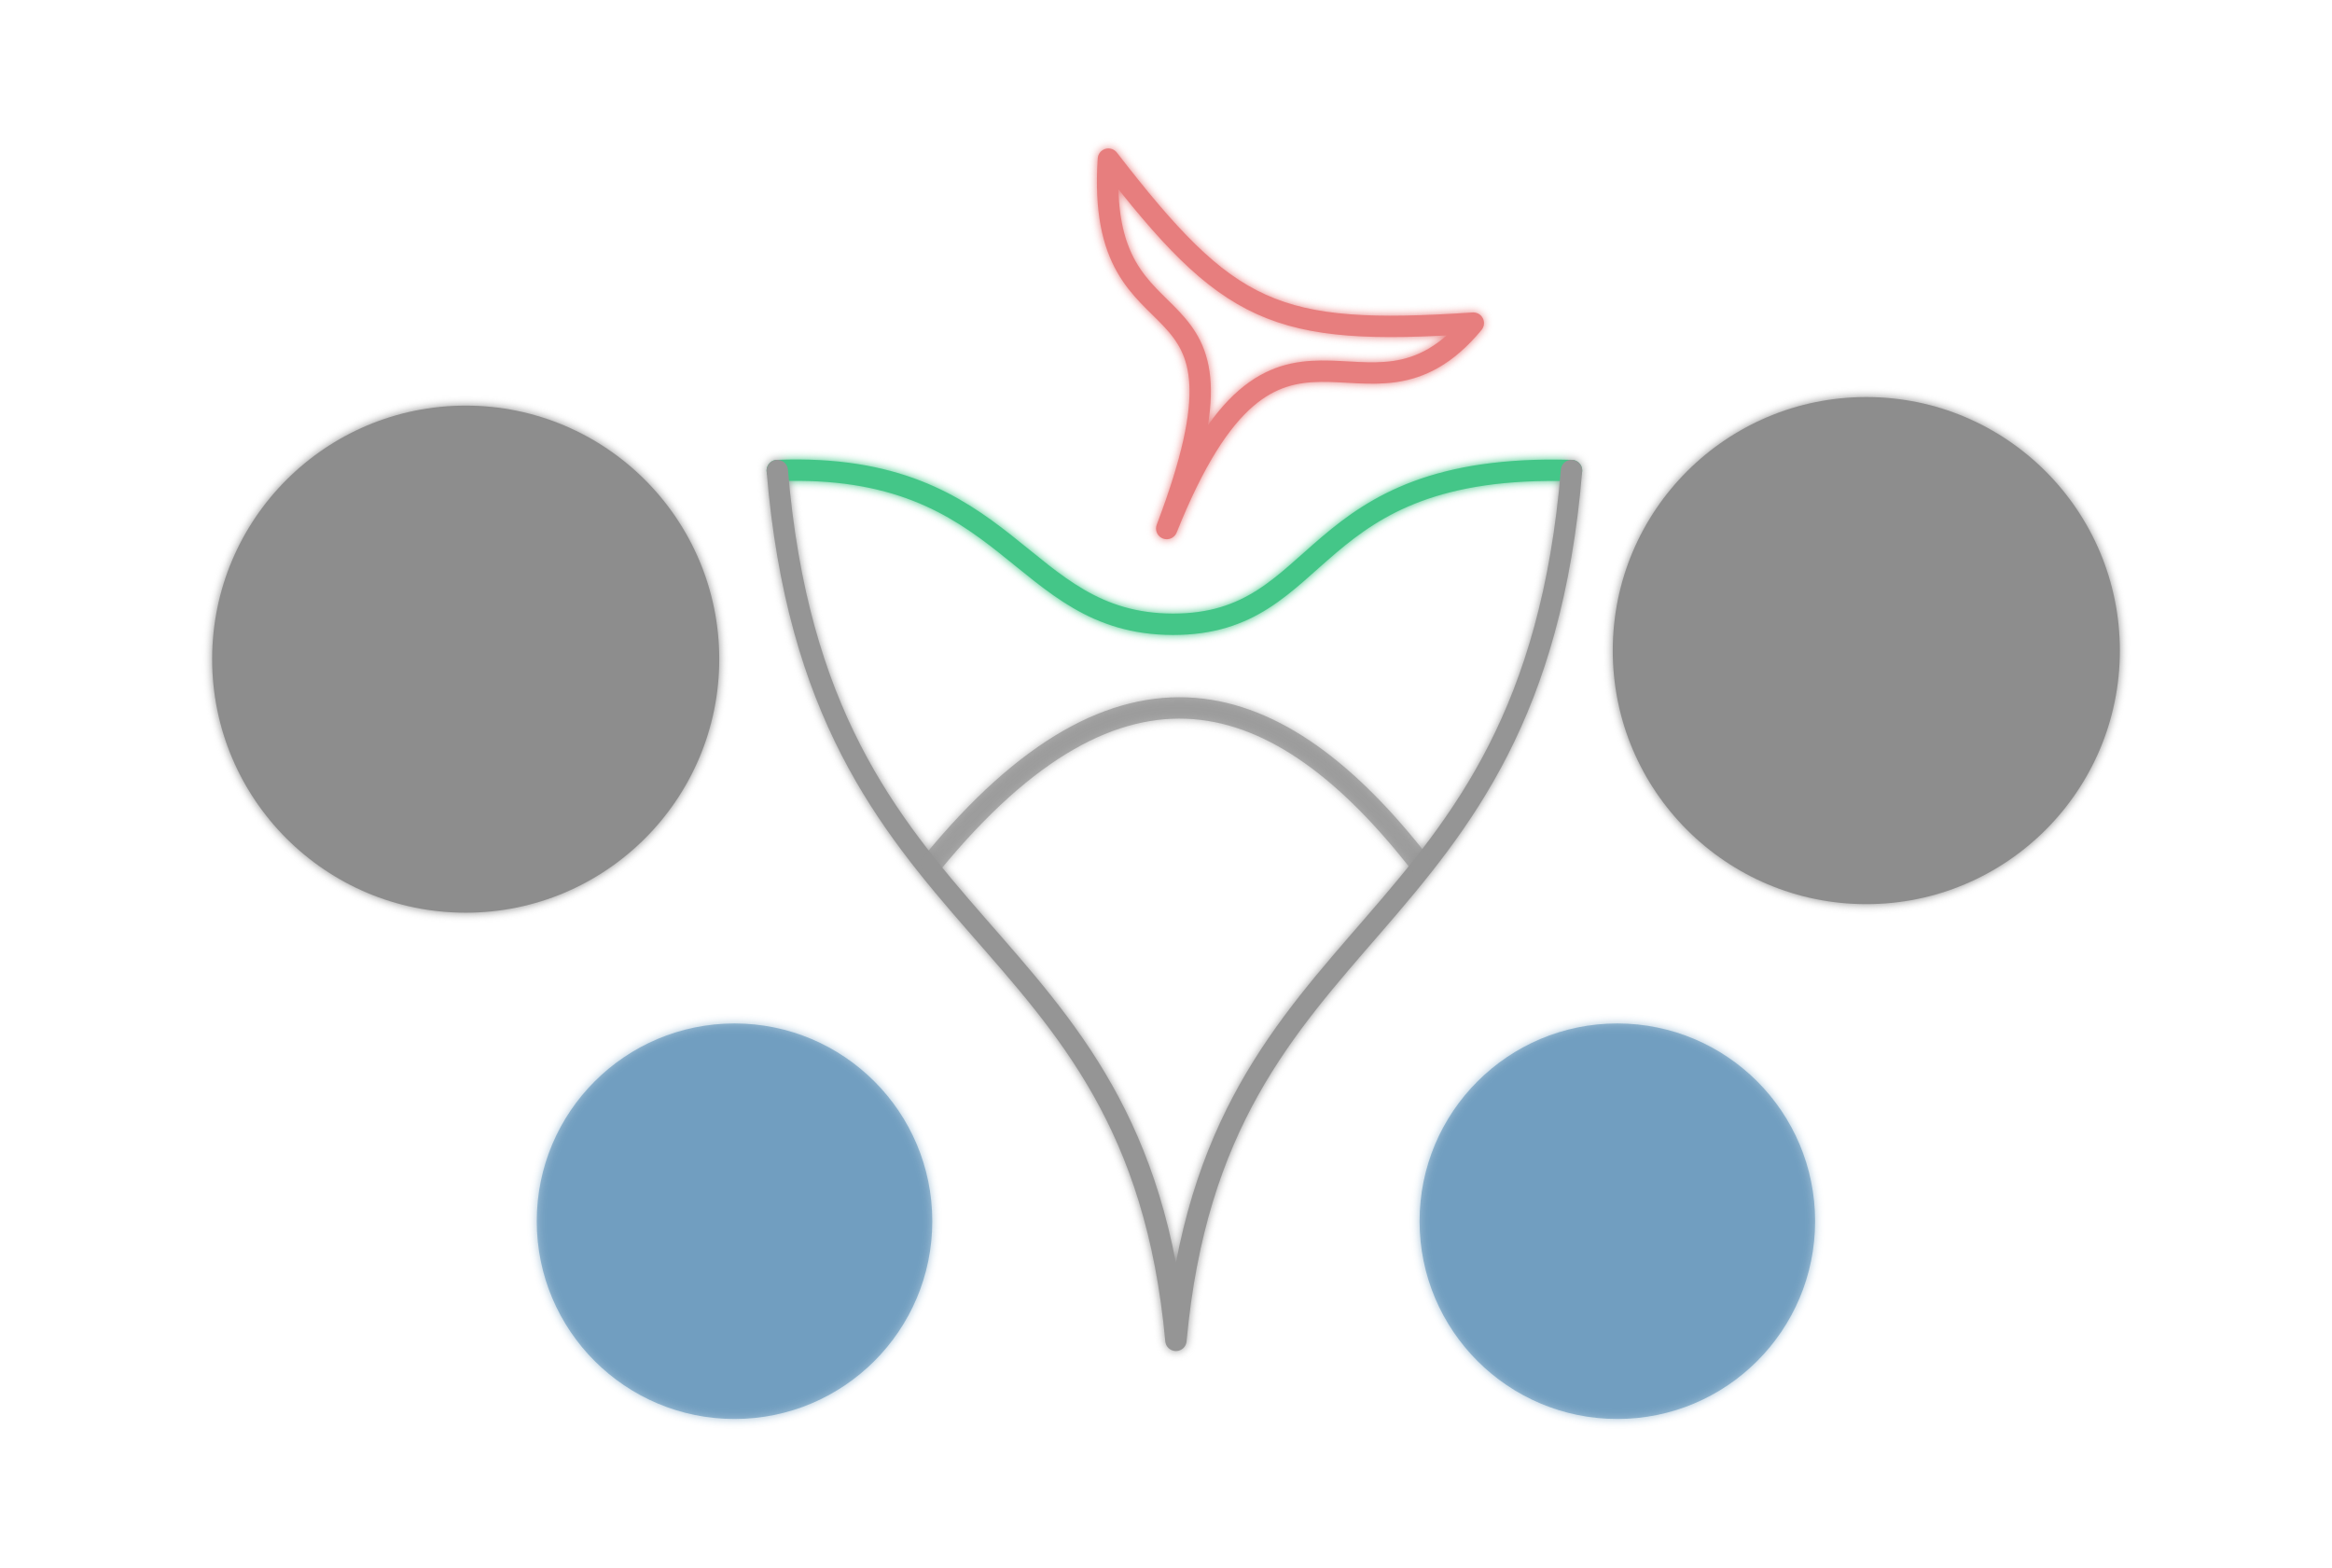
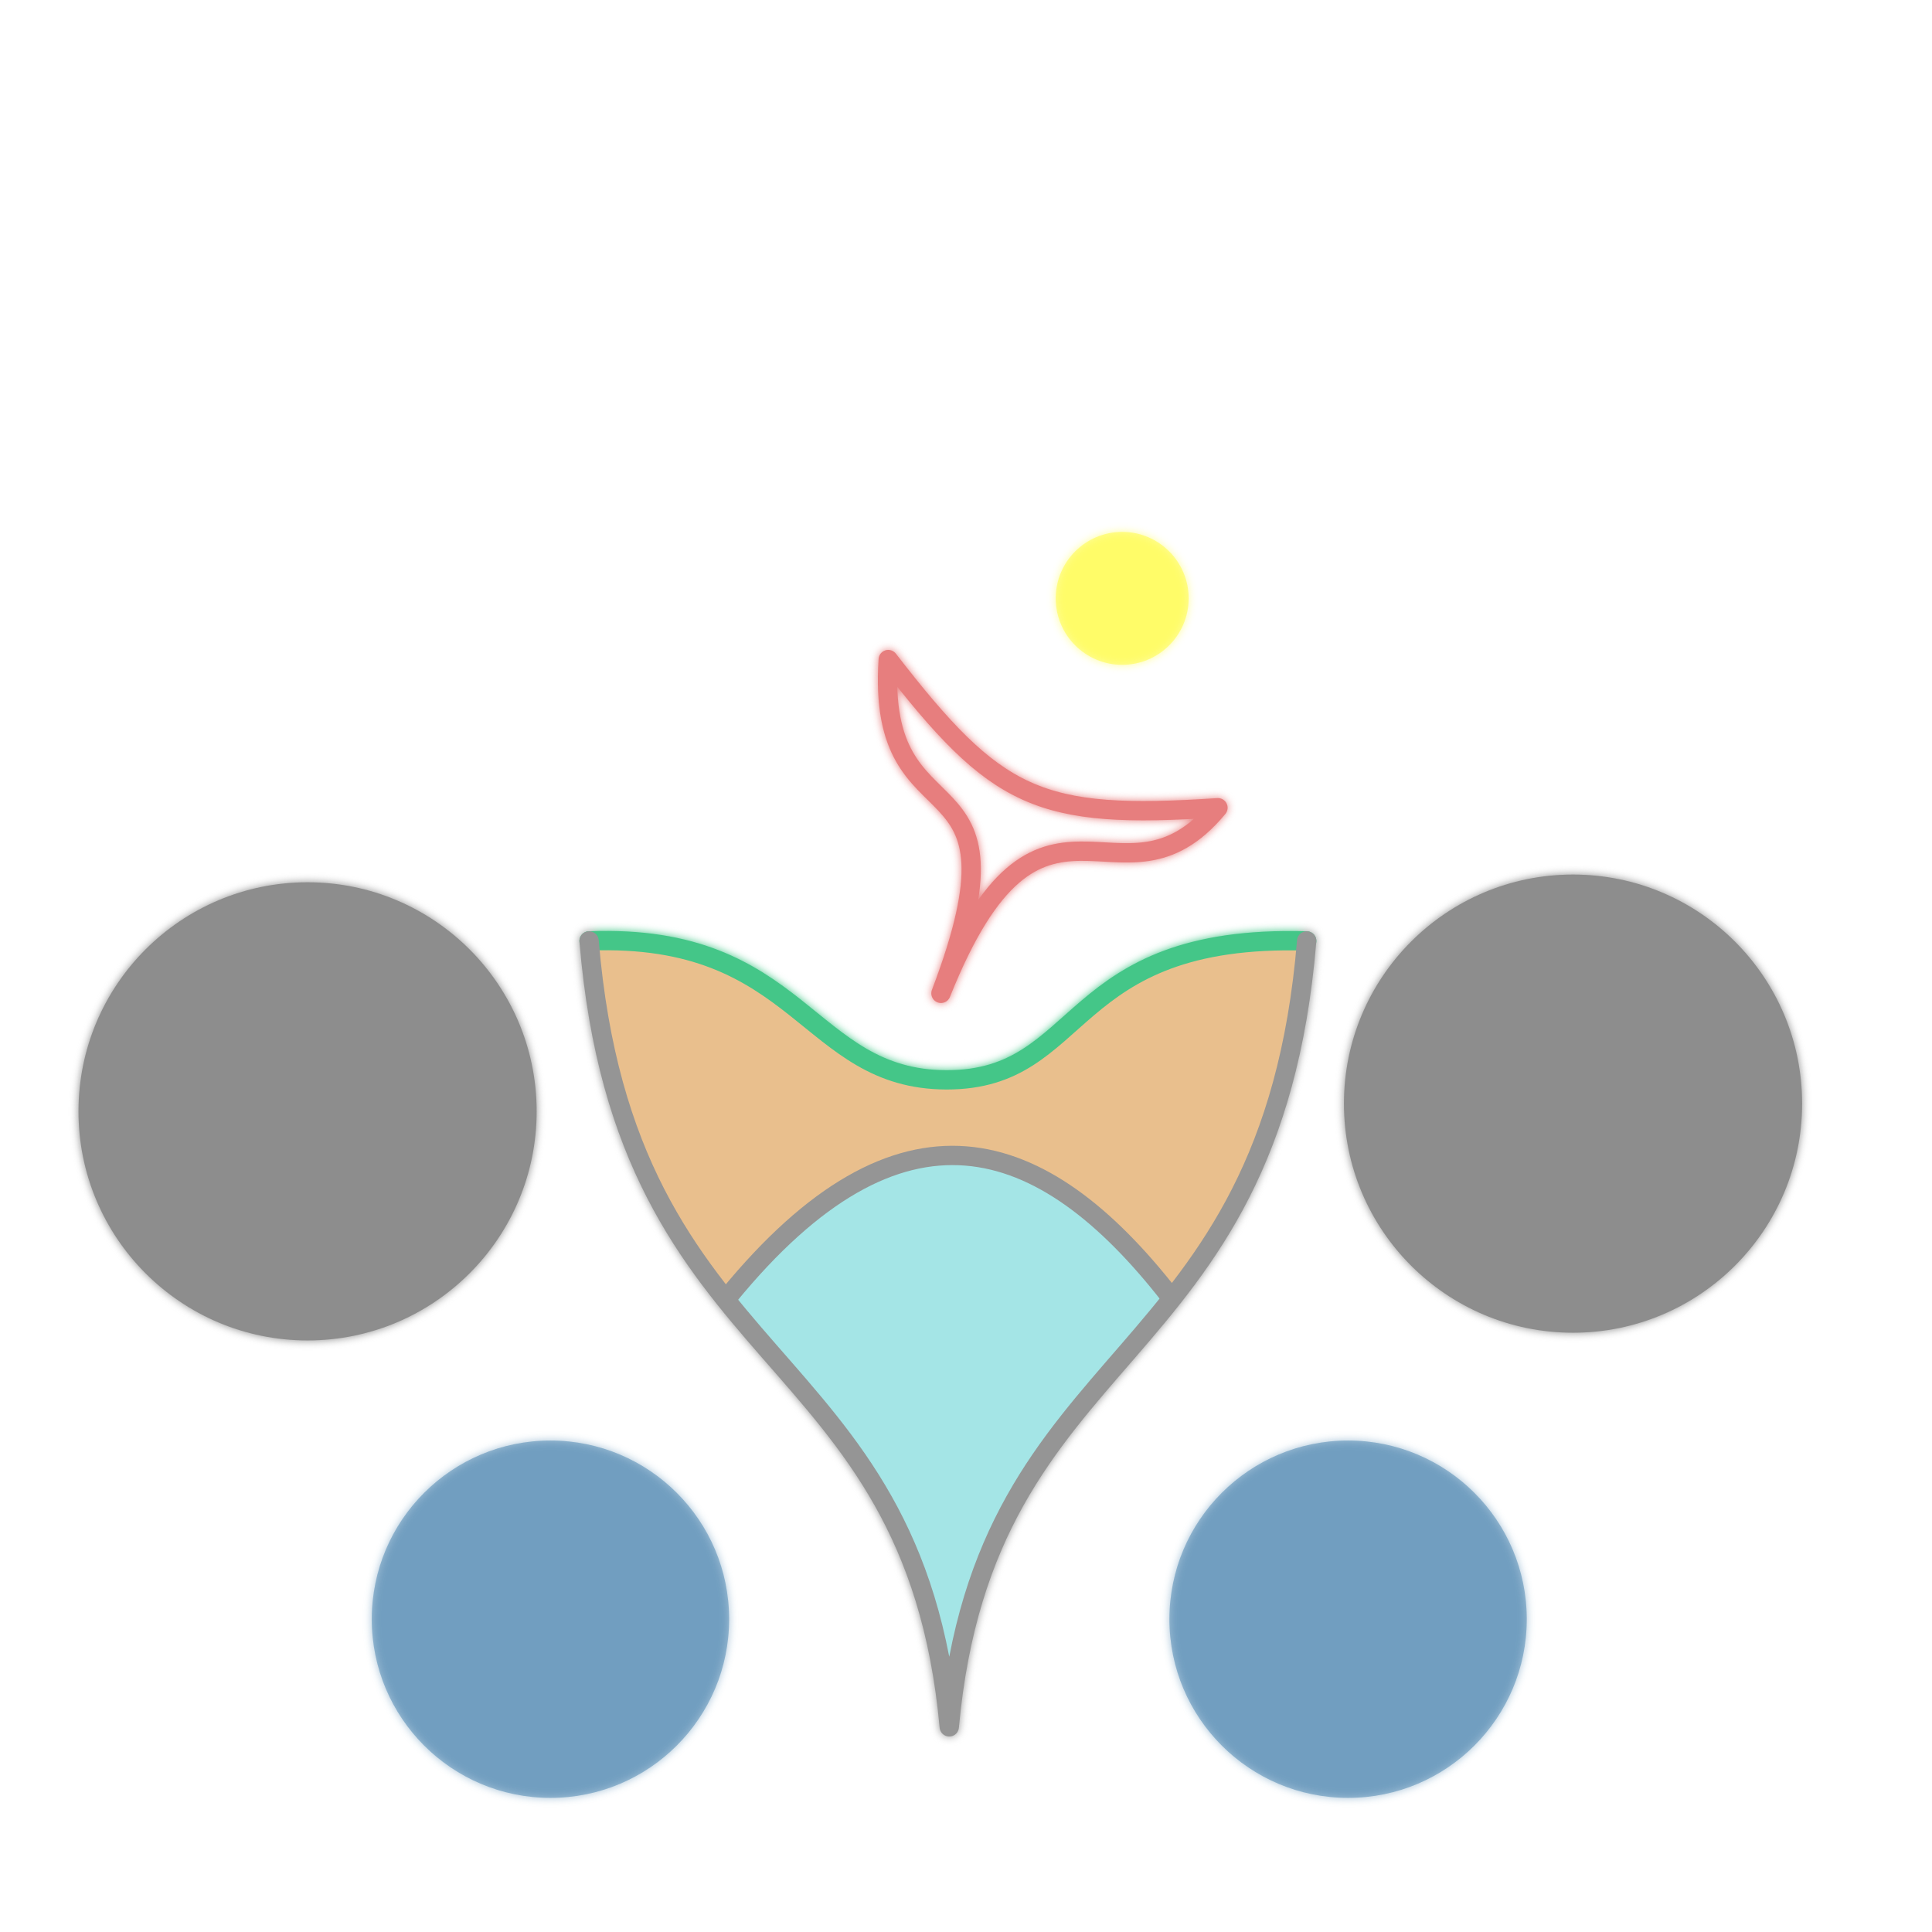
- <svg xmlns="http://www.w3.org/2000/svg" xmlns:ns1="http://www.openswatchbook.org/uri/2009/osb" width="1090.571" height="733.025" id="svg2" version="1.1">
+ <svg xmlns="http://www.w3.org/2000/svg" xmlns:ns1="http://www.openswatchbook.org/uri/2009/osb" width="1000" height="1000" id="svg2" version="1.1">
  <defs id="defs4">
    <linearGradient id="linearGradient3805" ns1:paint="solid">
      <stop style="stop-color:#000000;stop-opacity:1;" offset="0" id="stop3807" />
    </linearGradient>
    <filter id="filter3823" color-interpolation-filters="sRGB">
      <feGaussianBlur stdDeviation="2.193" id="feGaussianBlur3825" in="SourceGraphic" result="result2" />
      <feOffset dx="0" dy="0" id="feOffset3017" result="result1" in="result2" />
      <feMerge id="feMerge3019">
        <feMergeNode id="feMergeNode3021" in="result1" />
        <feMergeNode id="feMergeNode3023" in="SourceGraphic" />
      </feMerge>
    </filter>
  </defs>
-   <g id="layer1" transform="translate(157.7857,-218.3846)">
+   <g id="layer1" transform="translate(157.7857,48.59046)">
    <g id="g3000" style="filter:url(#filter3823)">
-       <path id="path3846" d="m 205.714,438.434 c 109.988,-4.281 112.355,71.775 185,71.9 72.645,0.125 60.332,-75.562 186.429,-71.9" style="fill:none;stroke:#44c688;stroke-width:10;stroke-linecap:round;stroke-linejoin:round;stroke-miterlimit:4;stroke-opacity:1;stroke-dasharray:none" />
-       <path id="path2989" d="m 205.714,438.434 c 18.807,226.579 167.91,204.401 186.429,406.786 18.519,-202.385 166.193,-180.207 185,-406.786" style="fill:none;stroke:#959595;stroke-width:10;stroke-linecap:round;stroke-linejoin:round;stroke-miterlimit:4;stroke-opacity:1;stroke-dasharray:none" />
-       <path id="path2993" d="m 277.857,622.362 c 88.98,-108.713 162.376,-84.956 228.571,0" style="fill:none;stroke:#959595;stroke-width:10;stroke-linecap:round;stroke-linejoin:round;stroke-miterlimit:4;stroke-opacity:0.732;stroke-dasharray:none" />
-       <g style="fill:#1e679c;fill-opacity:0.835;stroke-linecap:round;stroke-linejoin:round" id="g3038">
-         <path style="opacity:0.469;fill-opacity:0.835;stroke-linecap:round;stroke-linejoin:round" id="path2991-7" d="m 508.571,432.362 c 0,65.485 -53.086,118.571 -118.571,118.571 -65.485,0 -118.571,-53.086 -118.571,-118.571 0,-65.485 53.086,-118.571 118.571,-118.571 65.485,0 118.571,53.086 118.571,118.571 z" transform="matrix(0.78,0,0,0.78,-118.4857,452.2625)" />
-         <path style="opacity:0.469;fill-opacity:0.835;stroke-linecap:round;stroke-linejoin:round" id="path2991-4" d="m 508.571,432.362 c 0,65.485 -53.086,118.571 -118.571,118.571 -65.485,0 -118.571,-53.086 -118.571,-118.571 0,-65.485 53.086,-118.571 118.571,-118.571 65.485,0 118.571,53.086 118.571,118.571 z" transform="matrix(0.78,0,0,0.78,294.3714,452.2625)" />
+       <path id="path2993-5" d="M 448.83,623.478 C 382.634,538.523 306.248,515.649 217.268,624.362 272.809,685.36 330.69,748.82 333.554,845.219 338.643,745.129 390.22,688.362 448.83,623.478 z" style="fill:#a4e5e6;fill-opacity:1;stroke:none" />
+       <path id="path2993-2" style="fill:#e9bf8d;fill-opacity:1;stroke:none" d="m 448.234,622.831 c 44.3,-49.942 65.749,-116.205 71.32,-184.321 -126.097,-3.662 -113.784,72.025 -186.429,71.9 -72.644,-0.125 -75.012,-76.181 -185,-71.9 3.998,65.24 24.931,132.594 69.614,185.214 89.378,-110.511 163.011,-87.529 230.495,-0.893 z" />
+       <path id="path3846" d="m 147.125,438.434 c 109.988,-4.281 112.355,71.775 185,71.9 72.645,0.125 60.332,-75.562 186.429,-71.9" style="fill:none;stroke:#44c688;stroke-width:10;stroke-linecap:round;stroke-linejoin:round;stroke-miterlimit:4;stroke-opacity:1;stroke-dasharray:none" />
+       <path id="path2989" d="m 147.125,438.434 c 18.807,226.579 167.91,204.401 186.429,406.786 18.519,-202.385 166.193,-180.207 185,-406.786" style="fill:none;stroke:#959595;stroke-width:10;stroke-linecap:round;stroke-linejoin:round;stroke-miterlimit:4;stroke-opacity:1;stroke-dasharray:none" />
+       <path id="path2993" d="m 219.268,622.362 c 88.98,-108.713 162.376,-84.956 228.571,0" style="fill:none;stroke:#959595;stroke-width:10;stroke-linecap:round;stroke-linejoin:round;stroke-miterlimit:4;stroke-opacity:1;stroke-dasharray:none" />
+       <g style="fill:#1e679c;fill-opacity:0.835;stroke-linecap:round;stroke-linejoin:round" id="g3038" transform="translate(-58.58885,0)">
+         <path style="opacity:0.469;fill:#1e679c;fill-opacity:0.835;stroke-linecap:round;stroke-linejoin:round" id="path2991-7" d="m 508.571,432.362 c 0,65.485 -53.086,118.571 -118.571,118.571 -65.485,0 -118.571,-53.086 -118.571,-118.571 0,-65.485 53.086,-118.571 118.571,-118.571 65.485,0 118.571,53.086 118.571,118.571 z" transform="matrix(0.78,0,0,0.78,-118.4857,452.2625)" />
+         <path style="opacity:0.469;fill:#1e679c;fill-opacity:0.835;stroke-linecap:round;stroke-linejoin:round" id="path2991-4" d="m 508.571,432.362 c 0,65.485 -53.086,118.571 -118.571,118.571 -65.485,0 -118.571,-53.086 -118.571,-118.571 0,-65.485 53.086,-118.571 118.571,-118.571 65.485,0 118.571,53.086 118.571,118.571 z" transform="matrix(0.78,0,0,0.78,294.3714,452.2625)" />
      </g>
-       <g id="g3801" style="fill:#8d8d8d;fill-opacity:1">
+       <g id="g3801" style="fill:#8d8d8d;fill-opacity:1" transform="translate(-58.58885,0)">
        <path style="fill-opacity:1;stroke:none" id="path2991" d="m 508.571,432.362 c 0,65.485 -53.086,118.571 -118.571,118.571 -65.485,0 -118.571,-53.086 -118.571,-118.571 0,-65.485 53.086,-118.571 118.571,-118.571 65.485,0 118.571,53.086 118.571,118.571 z" transform="translate(325,90.28572)" />
        <path style="fill-opacity:1;stroke:none" id="path2991-9" d="m 508.571,432.362 c 0,65.485 -53.086,118.571 -118.571,118.571 -65.485,0 -118.571,-53.086 -118.571,-118.571 0,-65.485 53.086,-118.571 118.571,-118.571 65.485,0 118.571,53.086 118.571,118.571 z" transform="translate(-330,94.28571)" />
      </g>
-       <path id="path3848" d="m 360.557,292.803 c 56.238,72.679 77.528,82.896 170.658,76.694 -50.522,61.041 -91.737,-33.098 -143.372,96.064 49.158,-129.129 -33.767,-74.298 -27.286,-172.758 z" style="fill:none;stroke:#e77e7e;stroke-width:10;stroke-linecap:round;stroke-linejoin:round;stroke-miterlimit:4;stroke-opacity:1;stroke-dasharray:none" />
+       <path id="path3848" d="m 301.968,292.803 c 56.238,72.679 77.528,82.896 170.658,76.694 -50.522,61.041 -91.737,-33.098 -143.372,96.064 49.158,-129.129 -33.767,-74.298 -27.286,-172.758 z" style="fill:none;stroke:#e77e7e;stroke-width:10;stroke-linecap:round;stroke-linejoin:round;stroke-miterlimit:4;stroke-opacity:1;stroke-dasharray:none" />
+       <path style="opacity:0.469;fill:#fffc26;fill-opacity:0.946;stroke-linecap:round;stroke-linejoin:round" id="path2991-4-4" d="m 508.571,432.362 c 0,65.485 -53.086,118.571 -118.571,118.571 -65.485,0 -118.571,-53.086 -118.571,-118.571 0,-65.485 53.086,-118.571 118.571,-118.571 65.485,0 118.571,53.086 118.571,118.571 z" transform="matrix(0.2901513,0,0,0.2901513,309.895,135.6733)" />
    </g>
  </g>
</svg>
